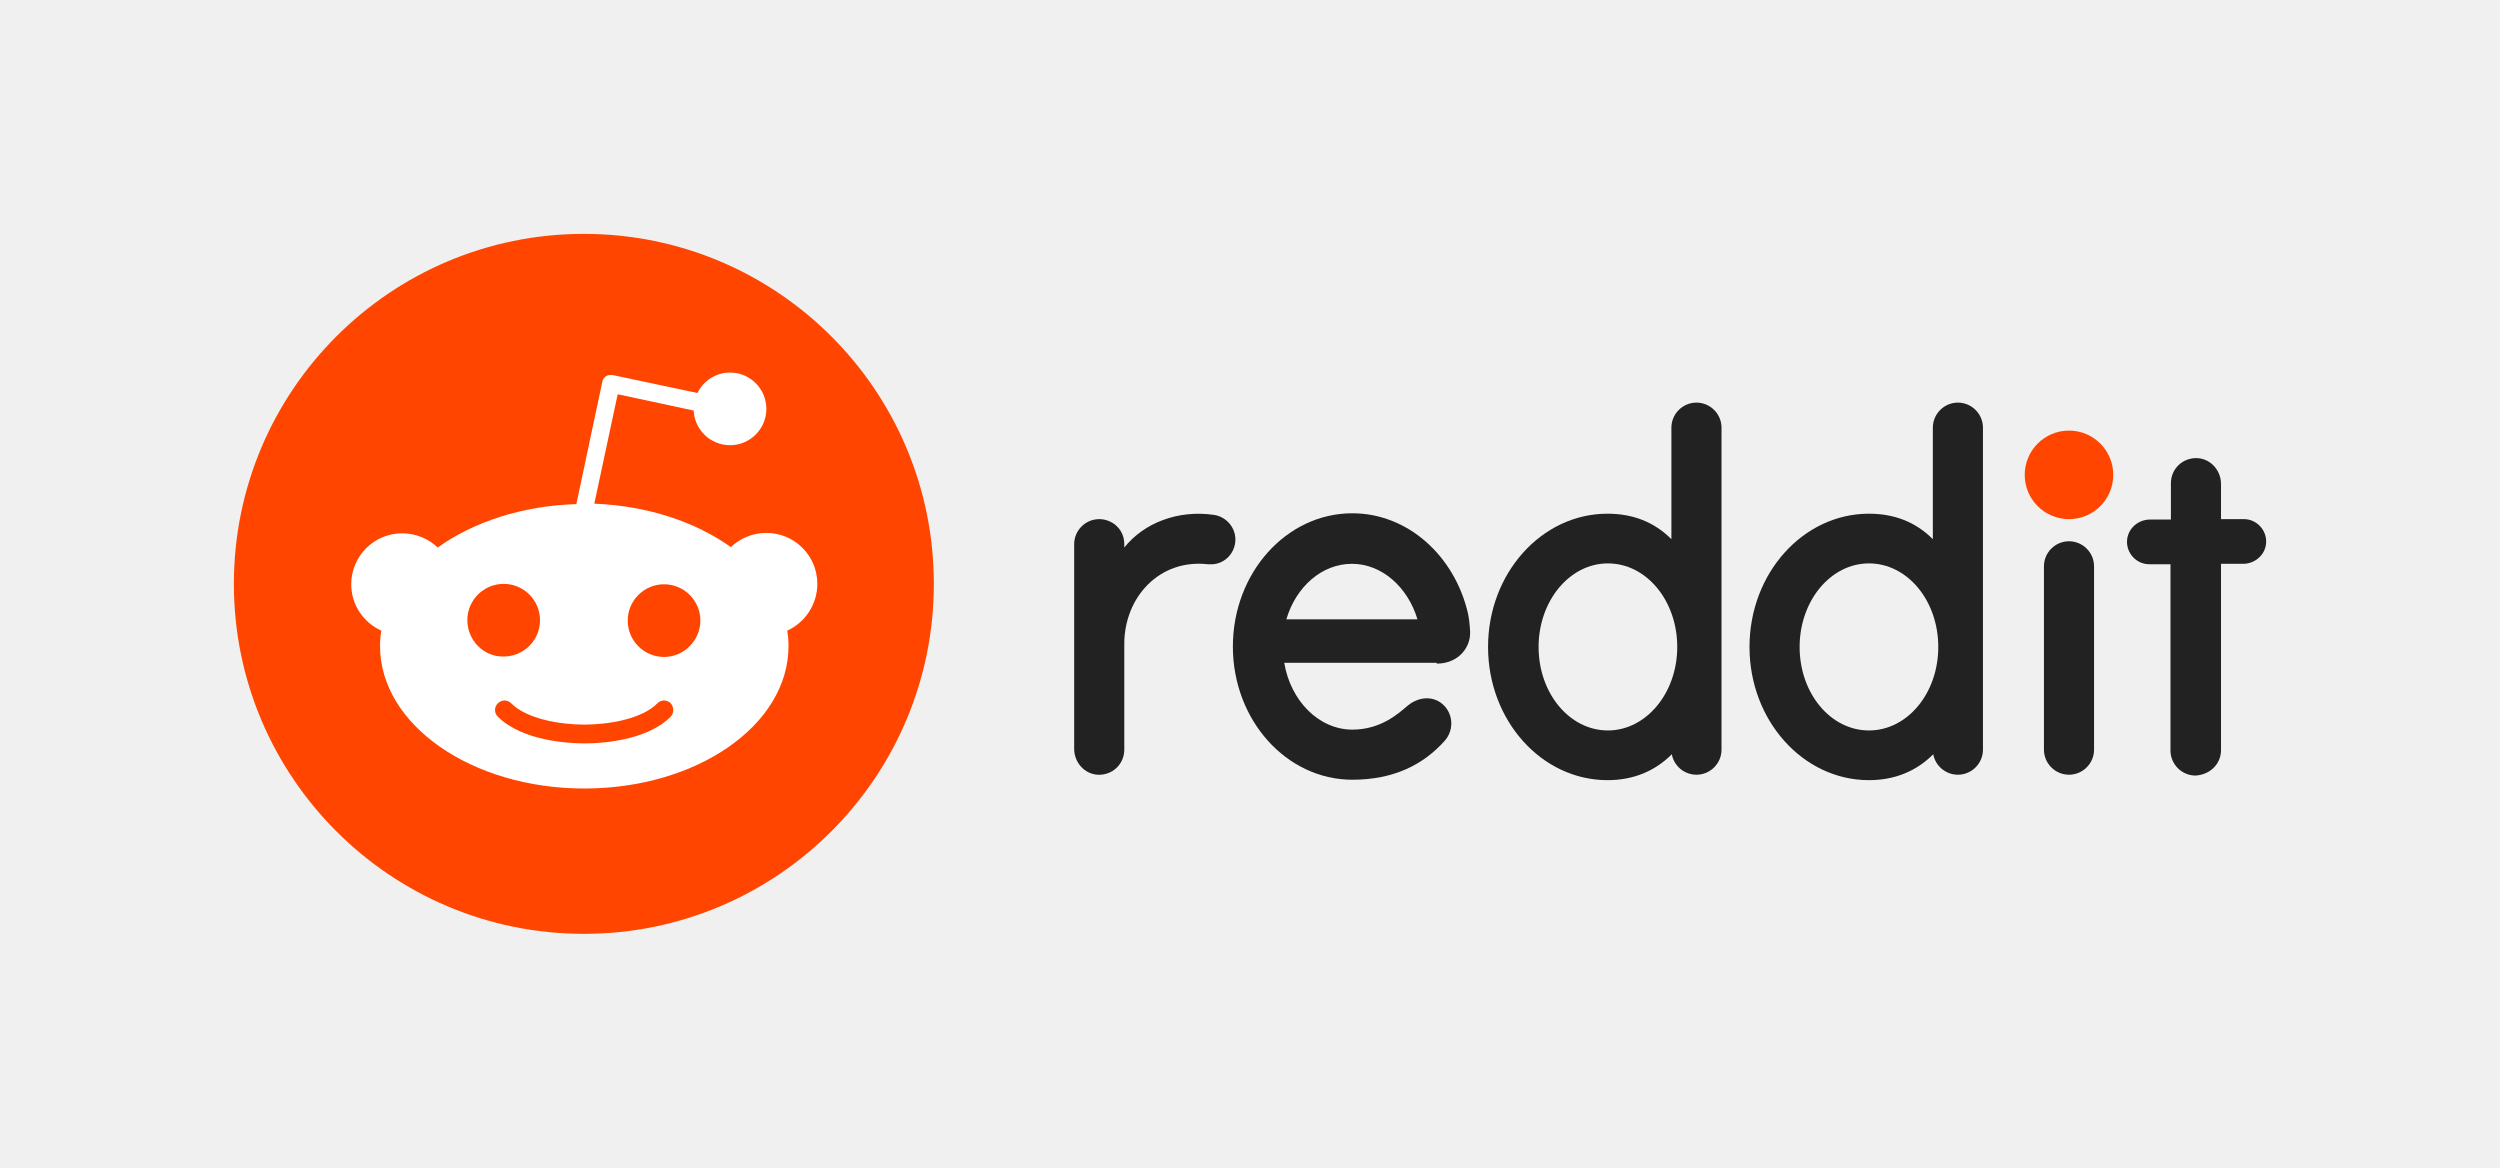
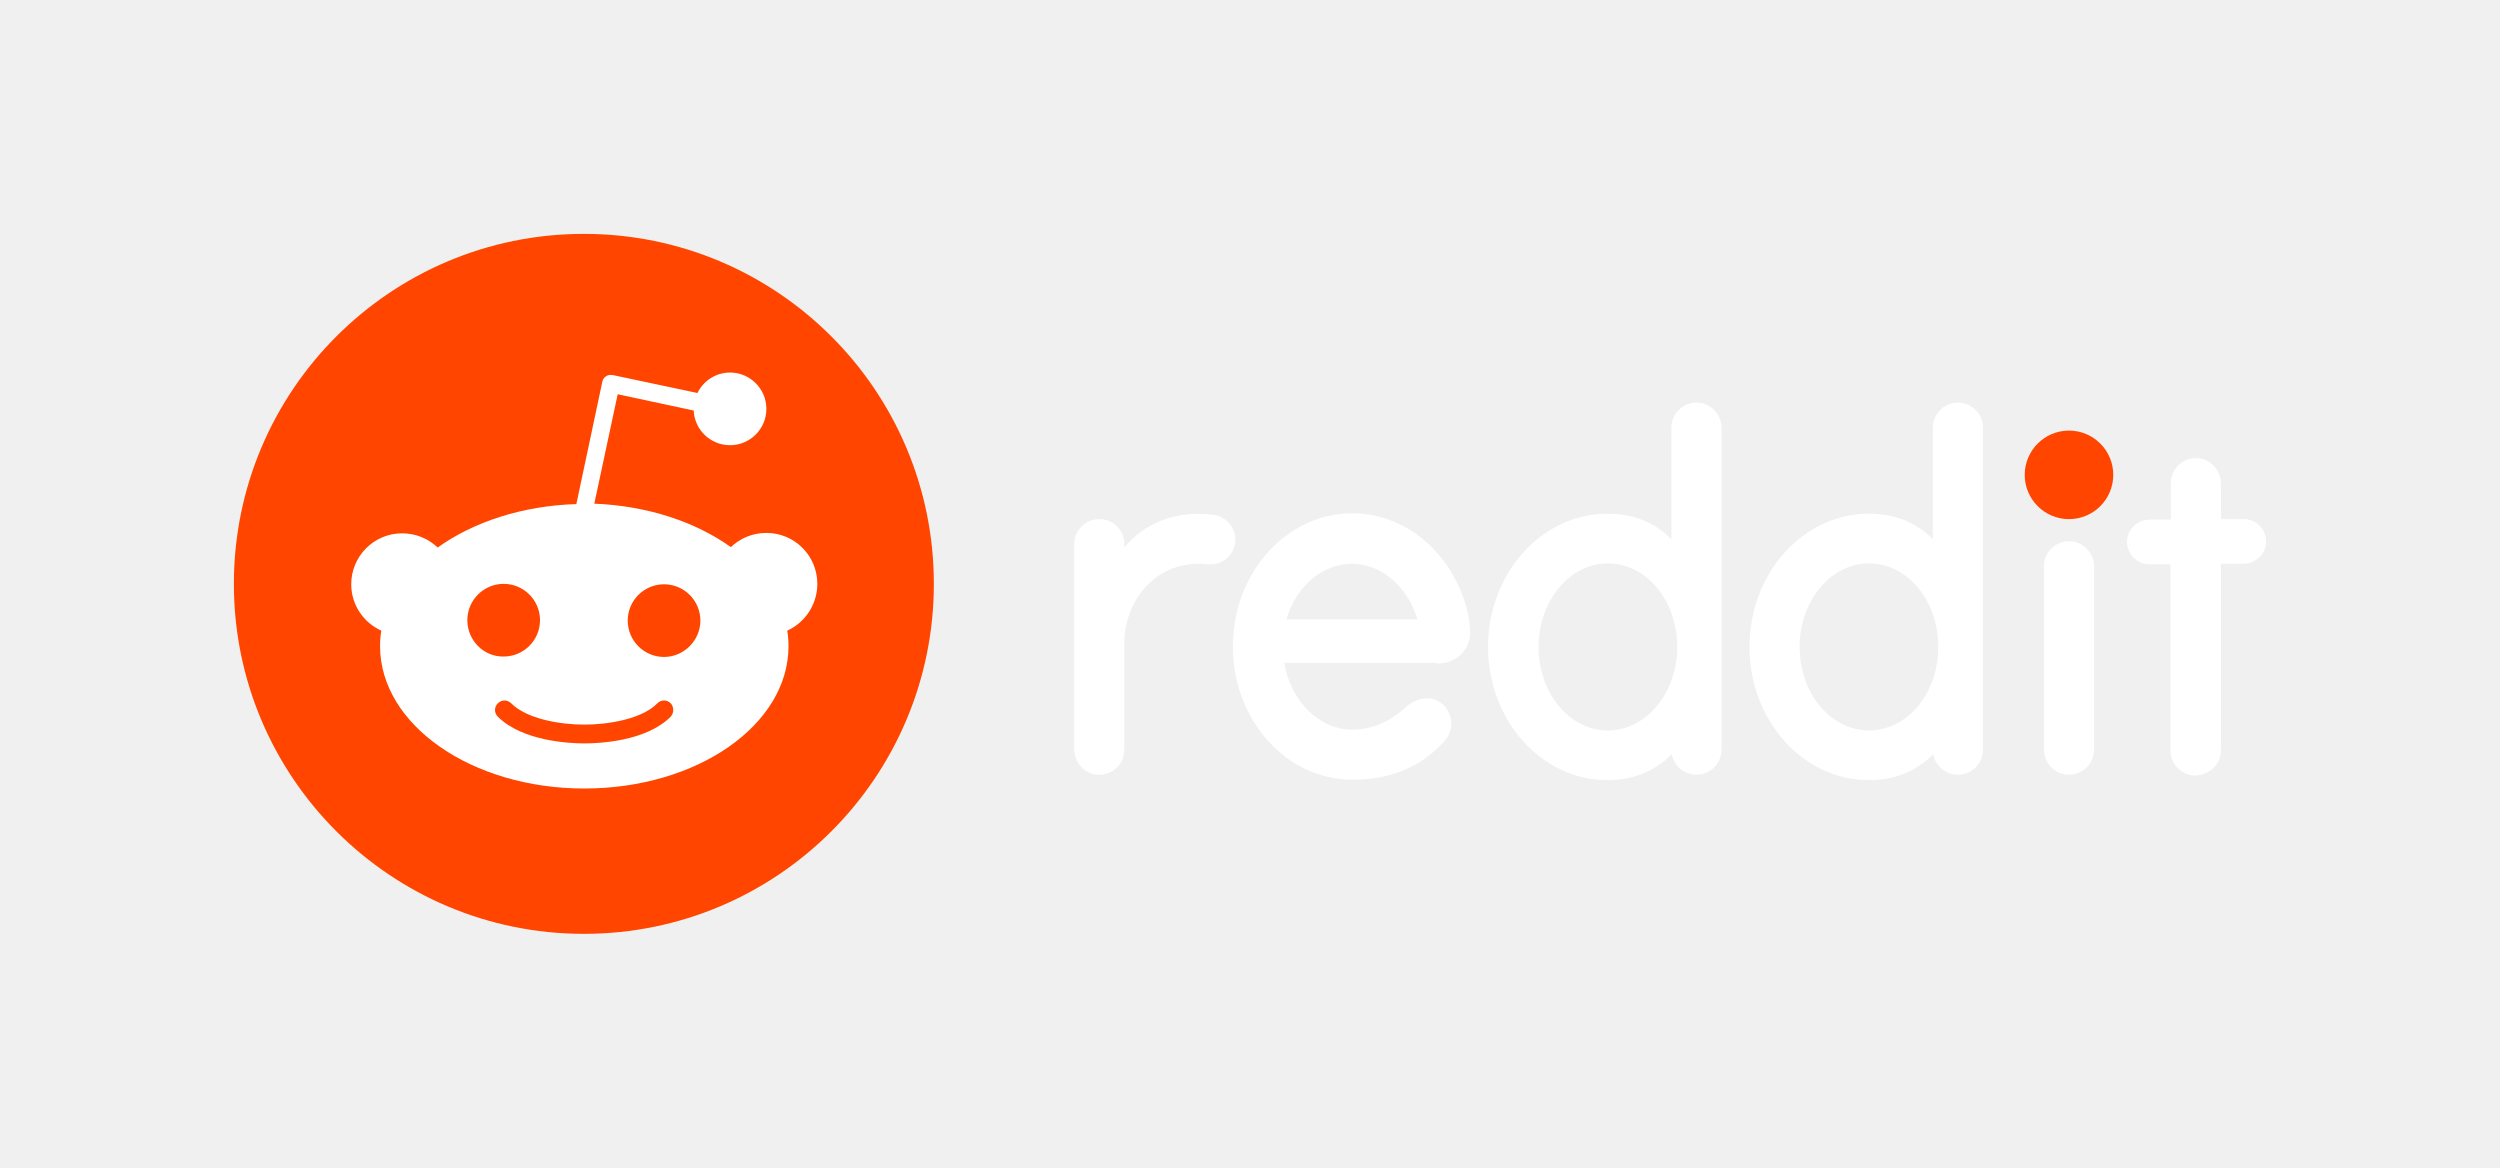
<svg xmlns="http://www.w3.org/2000/svg" version="1.1" x="0px" y="0px" viewBox="0 0 598.6 279.6" style="enable-background:new 0 0 598.6 279.6;" xml:space="preserve">
  <style type="text/css">
	.st0{fill:#FF4500;}
- 	.st1{fill:#222222;}
- 	.st2{fill:#FFFFFF;}
- 	.st3{display:none;}
- 	.st4{display:inline;fill:none;stroke:#D8D8D8;stroke-width:0.492;stroke-miterlimit:10;}
- 	.st5{display:inline;fill:none;stroke:#D8D8D8;stroke-width:0.559;stroke-miterlimit:10;}
- 	.st6{display:inline;}
+ 	.st1{fill:#FFFFFF;}
+ 	.st2{display:none;}
+ 	.st3{display:inline;fill:none;stroke:#D8D8D8;stroke-width:0.492;stroke-miterlimit:10;}
+ 	.st4{display:inline;fill:none;stroke:#D8D8D8;stroke-width:0.559;stroke-miterlimit:10;}
+ 	.st5{display:inline;}
</style>
  <g id="Artwork">
+     <circle class="st0" cx="495.4" cy="113.7" r="10.6" />
+     <path class="st1" d="M344,158.9c5.2,0,8.2-3.9,8-7.7c-0.1-2-0.3-3.3-0.5-4.3c-3.2-13.8-14.4-24-27.7-24   c-15.8,0-28.6,14.3-28.6,31.9c0,17.6,12.8,31.9,28.6,31.9c9.9,0,17-3.6,22.1-9.3c2.5-2.8,2-7.1-1-9.2c-2.5-1.7-5.6-1.1-7.9,0.8   c-2.2,1.9-6.4,5.7-13.2,5.7c-8,0-14.8-6.9-16.3-16H344z M323.7,135c7.2,0,13.4,5.6,15.7,13.3H308C310.3,140.5,316.5,135,323.7,135z   " />
+     <path class="st1" d="M295.8,129.2c0-3-2.2-5.4-5-5.9c-8.7-1.3-16.9,1.9-21.6,7.8v-0.8c0-3.7-3-6-6-6c-3.3,0-6,2.7-6,6v49   c0,3.2,2.4,6,5.6,6.2c3.5,0.2,6.4-2.5,6.4-6v-25.3c0-11.2,8.4-20.4,20-19.1c0.4,0,0.8,0,1.2,0C293.4,134.9,295.8,132.3,295.8,129.2   z" />
+     <path class="st1" d="M501.4,135.6c0-3.3-2.7-6-6-6s-6,2.7-6,6c0,0.2,0,42,0,43.9c0,3.3,2.7,6,6,6s6-2.7,6-6   C501.4,177.7,501.4,135.9,501.4,135.6z" />
+     <path class="st1" d="M412.2,102.4c0-3.3-2.7-6-6-6h0c-3.3,0-6,2.7-6,6l0,26.7c-4.1-4.1-9.2-6.1-15.3-6.1   c-15.8,0-28.6,14.3-28.6,31.9c0,17.6,12.8,31.9,28.6,31.9c6.1,0,11.3-2.1,15.4-6.2c0.5,2.8,3,4.9,5.9,4.9c3.3,0,6-2.7,6-6   C412.2,179.5,412.2,102.4,412.2,102.4z M385,174.9c-9.2,0-16.6-8.9-16.6-20c0-11,7.4-20,16.6-20c9.2,0,16.6,8.9,16.6,20   C401.6,166,394.1,174.9,385,174.9z" />
+     <path class="st1" d="M474.8,102.4c0-3.3-2.7-6-6-6h0c-3.3,0-6,2.7-6,6l0,26.7c-4.1-4.1-9.2-6.1-15.3-6.1   c-15.8,0-28.6,14.3-28.6,31.9c0,17.6,12.8,31.9,28.6,31.9c6.1,0,11.3-2.1,15.4-6.2c0.5,2.8,3,4.9,5.9,4.9c3.3,0,6-2.7,6-6   C474.8,179.5,474.8,102.4,474.8,102.4z M447.5,174.9c-9.2,0-16.6-8.9-16.6-20c0-11,7.4-20,16.6-20c9.2,0,16.6,8.9,16.6,20   C464.1,166,456.7,174.9,447.5,174.9z" />
+     <path class="st1" d="M531.8,179.6V135h5.3c2.8,0,5.3-2.1,5.5-5c0.2-3.1-2.3-5.7-5.3-5.7h-5.5v-8.4c0-3.2-2.4-6-5.6-6.2   c-3.5-0.2-6.4,2.5-6.4,6v8.7h-5c-2.8,0-5.3,2.1-5.5,5c-0.2,3.1,2.3,5.7,5.3,5.7h5.1v44.6c0,3.3,2.7,6,6,6l0,0   C529.2,185.5,531.8,182.9,531.8,179.6z" />
    <g>
-       <g>
-         <circle class="st0" cx="495.4" cy="113.7" r="10.6" />
-         <path class="st1" d="M344,158.9c5.2,0,8.2-3.9,8-7.7c-0.1-2-0.3-3.3-0.5-4.3c-3.2-13.8-14.4-24-27.7-24     c-15.8,0-28.6,14.3-28.6,31.9c0,17.6,12.8,31.9,28.6,31.9c9.9,0,17-3.6,22.1-9.3c2.5-2.8,2-7.1-1-9.2c-2.5-1.7-5.6-1.1-7.9,0.8     c-2.2,1.9-6.4,5.7-13.2,5.7c-8,0-14.8-6.9-16.3-16H344z M323.7,135c7.2,0,13.4,5.6,15.7,13.3H308     C310.3,140.5,316.5,135,323.7,135z" />
-         <path class="st1" d="M295.8,129.2c0-3-2.2-5.4-5-5.9c-8.7-1.3-16.9,1.9-21.6,7.8v-0.8c0-3.7-3-6-6-6c-3.3,0-6,2.7-6,6v49     c0,3.2,2.4,6,5.6,6.2c3.5,0.2,6.4-2.5,6.4-6v-25.3c0-11.2,8.4-20.4,20-19.1c0.4,0,0.8,0,1.2,0     C293.4,134.9,295.8,132.3,295.8,129.2z" />
-         <path class="st1" d="M501.4,135.6c0-3.3-2.7-6-6-6s-6,2.7-6,6c0,0.2,0,42,0,43.9c0,3.3,2.7,6,6,6s6-2.7,6-6     C501.4,177.7,501.4,135.9,501.4,135.6z" />
-         <path class="st1" d="M412.2,102.4c0-3.3-2.7-6-6-6h0c-3.3,0-6,2.7-6,6l0,26.7c-4.1-4.1-9.2-6.1-15.3-6.1     c-15.8,0-28.6,14.3-28.6,31.9c0,17.6,12.8,31.9,28.6,31.9c6.1,0,11.3-2.1,15.4-6.2c0.5,2.8,3,4.9,5.9,4.9c3.3,0,6-2.7,6-6     C412.2,179.5,412.2,102.4,412.2,102.4z M385,174.9c-9.2,0-16.6-8.9-16.6-20c0-11,7.4-20,16.6-20c9.2,0,16.6,8.9,16.6,20     C401.6,166,394.1,174.9,385,174.9z" />
-         <path class="st1" d="M474.8,102.4c0-3.3-2.7-6-6-6h0c-3.3,0-6,2.7-6,6l0,26.7c-4.1-4.1-9.2-6.1-15.3-6.1     c-15.8,0-28.6,14.3-28.6,31.9c0,17.6,12.8,31.9,28.6,31.9c6.1,0,11.3-2.1,15.4-6.2c0.5,2.8,3,4.9,5.9,4.9c3.3,0,6-2.7,6-6     C474.8,179.5,474.8,102.4,474.8,102.4z M447.5,174.9c-9.2,0-16.6-8.9-16.6-20c0-11,7.4-20,16.6-20c9.2,0,16.6,8.9,16.6,20     C464.1,166,456.7,174.9,447.5,174.9z" />
-         <path class="st1" d="M531.8,179.6V135h5.3c2.8,0,5.3-2.1,5.5-5c0.2-3.1-2.3-5.7-5.3-5.7h-5.5v-8.4c0-3.2-2.4-6-5.6-6.2     c-3.5-0.2-6.4,2.5-6.4,6v8.7h-5c-2.8,0-5.3,2.1-5.5,5c-0.2,3.1,2.3,5.7,5.3,5.7h5.1v44.6c0,3.3,2.7,6,6,6l0,0     C529.2,185.5,531.8,182.9,531.8,179.6z" />
-       </g>
-       <g>
-         <circle class="st0" cx="139.8" cy="139.8" r="83.8" />
-         <path class="st2" d="M195.7,139.8c0-6.8-5.5-12.2-12.2-12.2c-3.3,0-6.3,1.3-8.5,3.4c-8.4-6-19.9-9.9-32.7-10.4l5.6-26.2l18.2,3.9     c0.2,4.6,4,8.3,8.7,8.3c4.8,0,8.7-3.9,8.7-8.7c0-4.8-3.9-8.7-8.7-8.7c-3.4,0-6.4,2-7.8,4.9l-20.3-4.3c-0.6-0.1-1.2,0-1.6,0.3     c-0.5,0.3-0.8,0.8-0.9,1.4l-6.2,29.2c-13,0.4-24.7,4.3-33.2,10.4c-2.2-2.1-5.2-3.4-8.5-3.4c-6.8,0-12.2,5.5-12.2,12.2     c0,5,3,9.2,7.2,11.1c-0.2,1.2-0.3,2.4-0.3,3.7c0,18.8,21.9,34.1,48.9,34.1s48.9-15.2,48.9-34.1c0-1.2-0.1-2.5-0.3-3.7     C192.7,149.1,195.7,144.8,195.7,139.8z M111.9,148.5c0-4.8,3.9-8.7,8.7-8.7c4.8,0,8.7,3.9,8.7,8.7c0,4.8-3.9,8.7-8.7,8.7     C115.8,157.3,111.9,153.3,111.9,148.5z M160.6,171.6c-6,6-17.4,6.4-20.7,6.4c-3.4,0-14.8-0.5-20.7-6.4c-0.9-0.9-0.9-2.3,0-3.2     c0.9-0.9,2.3-0.9,3.2,0c3.8,3.8,11.8,5.1,17.5,5.1c5.7,0,13.8-1.3,17.5-5.1c0.9-0.9,2.3-0.9,3.2,0     C161.4,169.3,161.4,170.7,160.6,171.6z M159,157.3c-4.8,0-8.7-3.9-8.7-8.7c0-4.8,3.9-8.7,8.7-8.7c4.8,0,8.7,3.9,8.7,8.7     C167.7,153.3,163.8,157.3,159,157.3z" />
-       </g>
+       <circle class="st0" cx="139.8" cy="139.8" r="83.8" />
+       <path class="st1" d="M195.7,139.8c0-6.8-5.5-12.2-12.2-12.2c-3.3,0-6.3,1.3-8.5,3.4c-8.4-6-19.9-9.9-32.7-10.4l5.6-26.2l18.2,3.9    c0.2,4.6,4,8.3,8.7,8.3c4.8,0,8.7-3.9,8.7-8.7c0-4.8-3.9-8.7-8.7-8.7c-3.4,0-6.4,2-7.8,4.9l-20.3-4.3c-0.6-0.1-1.2,0-1.6,0.3    c-0.5,0.3-0.8,0.8-0.9,1.4l-6.2,29.2c-13,0.4-24.7,4.3-33.2,10.4c-2.2-2.1-5.2-3.4-8.5-3.4c-6.8,0-12.2,5.5-12.2,12.2    c0,5,3,9.2,7.2,11.1c-0.2,1.2-0.3,2.4-0.3,3.7c0,18.8,21.9,34.1,48.9,34.1s48.9-15.2,48.9-34.1c0-1.2-0.1-2.5-0.3-3.7    C192.7,149.1,195.7,144.8,195.7,139.8z M111.9,148.5c0-4.8,3.9-8.7,8.7-8.7c4.8,0,8.7,3.9,8.7,8.7c0,4.8-3.9,8.7-8.7,8.7    C115.8,157.3,111.9,153.3,111.9,148.5z M160.6,171.6c-6,6-17.4,6.4-20.7,6.4c-3.4,0-14.8-0.5-20.7-6.4c-0.9-0.9-0.9-2.3,0-3.2    c0.9-0.9,2.3-0.9,3.2,0c3.8,3.8,11.8,5.1,17.5,5.1c5.7,0,13.8-1.3,17.5-5.1c0.9-0.9,2.3-0.9,3.2,0    C161.4,169.3,161.4,170.7,160.6,171.6z M159,157.3c-4.8,0-8.7-3.9-8.7-8.7c0-4.8,3.9-8.7,8.7-8.7c4.8,0,8.7,3.9,8.7,8.7    C167.7,153.3,163.8,157.3,159,157.3z" />
    </g>
  </g>
-   <g id="Spacing_Guides" class="st3">
-     <rect class="st4" width="598.6" height="55.9" />
-     <rect y="223.6" class="st4" width="598.6" height="55.9" />
-     <rect x="0" class="st5" width="55.9" height="279.6" />
-     <rect x="542.7" class="st5" width="55.9" height="279.6" />
-     <g id="reddit_round" class="st6">
+   <g id="Spacing_Guides" class="st2">
+     <rect class="st3" width="598.6" height="55.9" />
+     <rect y="223.6" class="st3" width="598.6" height="55.9" />
+     <rect x="0" class="st4" width="55.9" height="279.6" />
+     <rect x="542.7" class="st4" width="55.9" height="279.6" />
+     <g id="reddit_round" class="st5">
	</g>
-     <g id="icon_2" class="st6">
+     <g id="icon_2" class="st5">
	</g>
  </g>
</svg>
